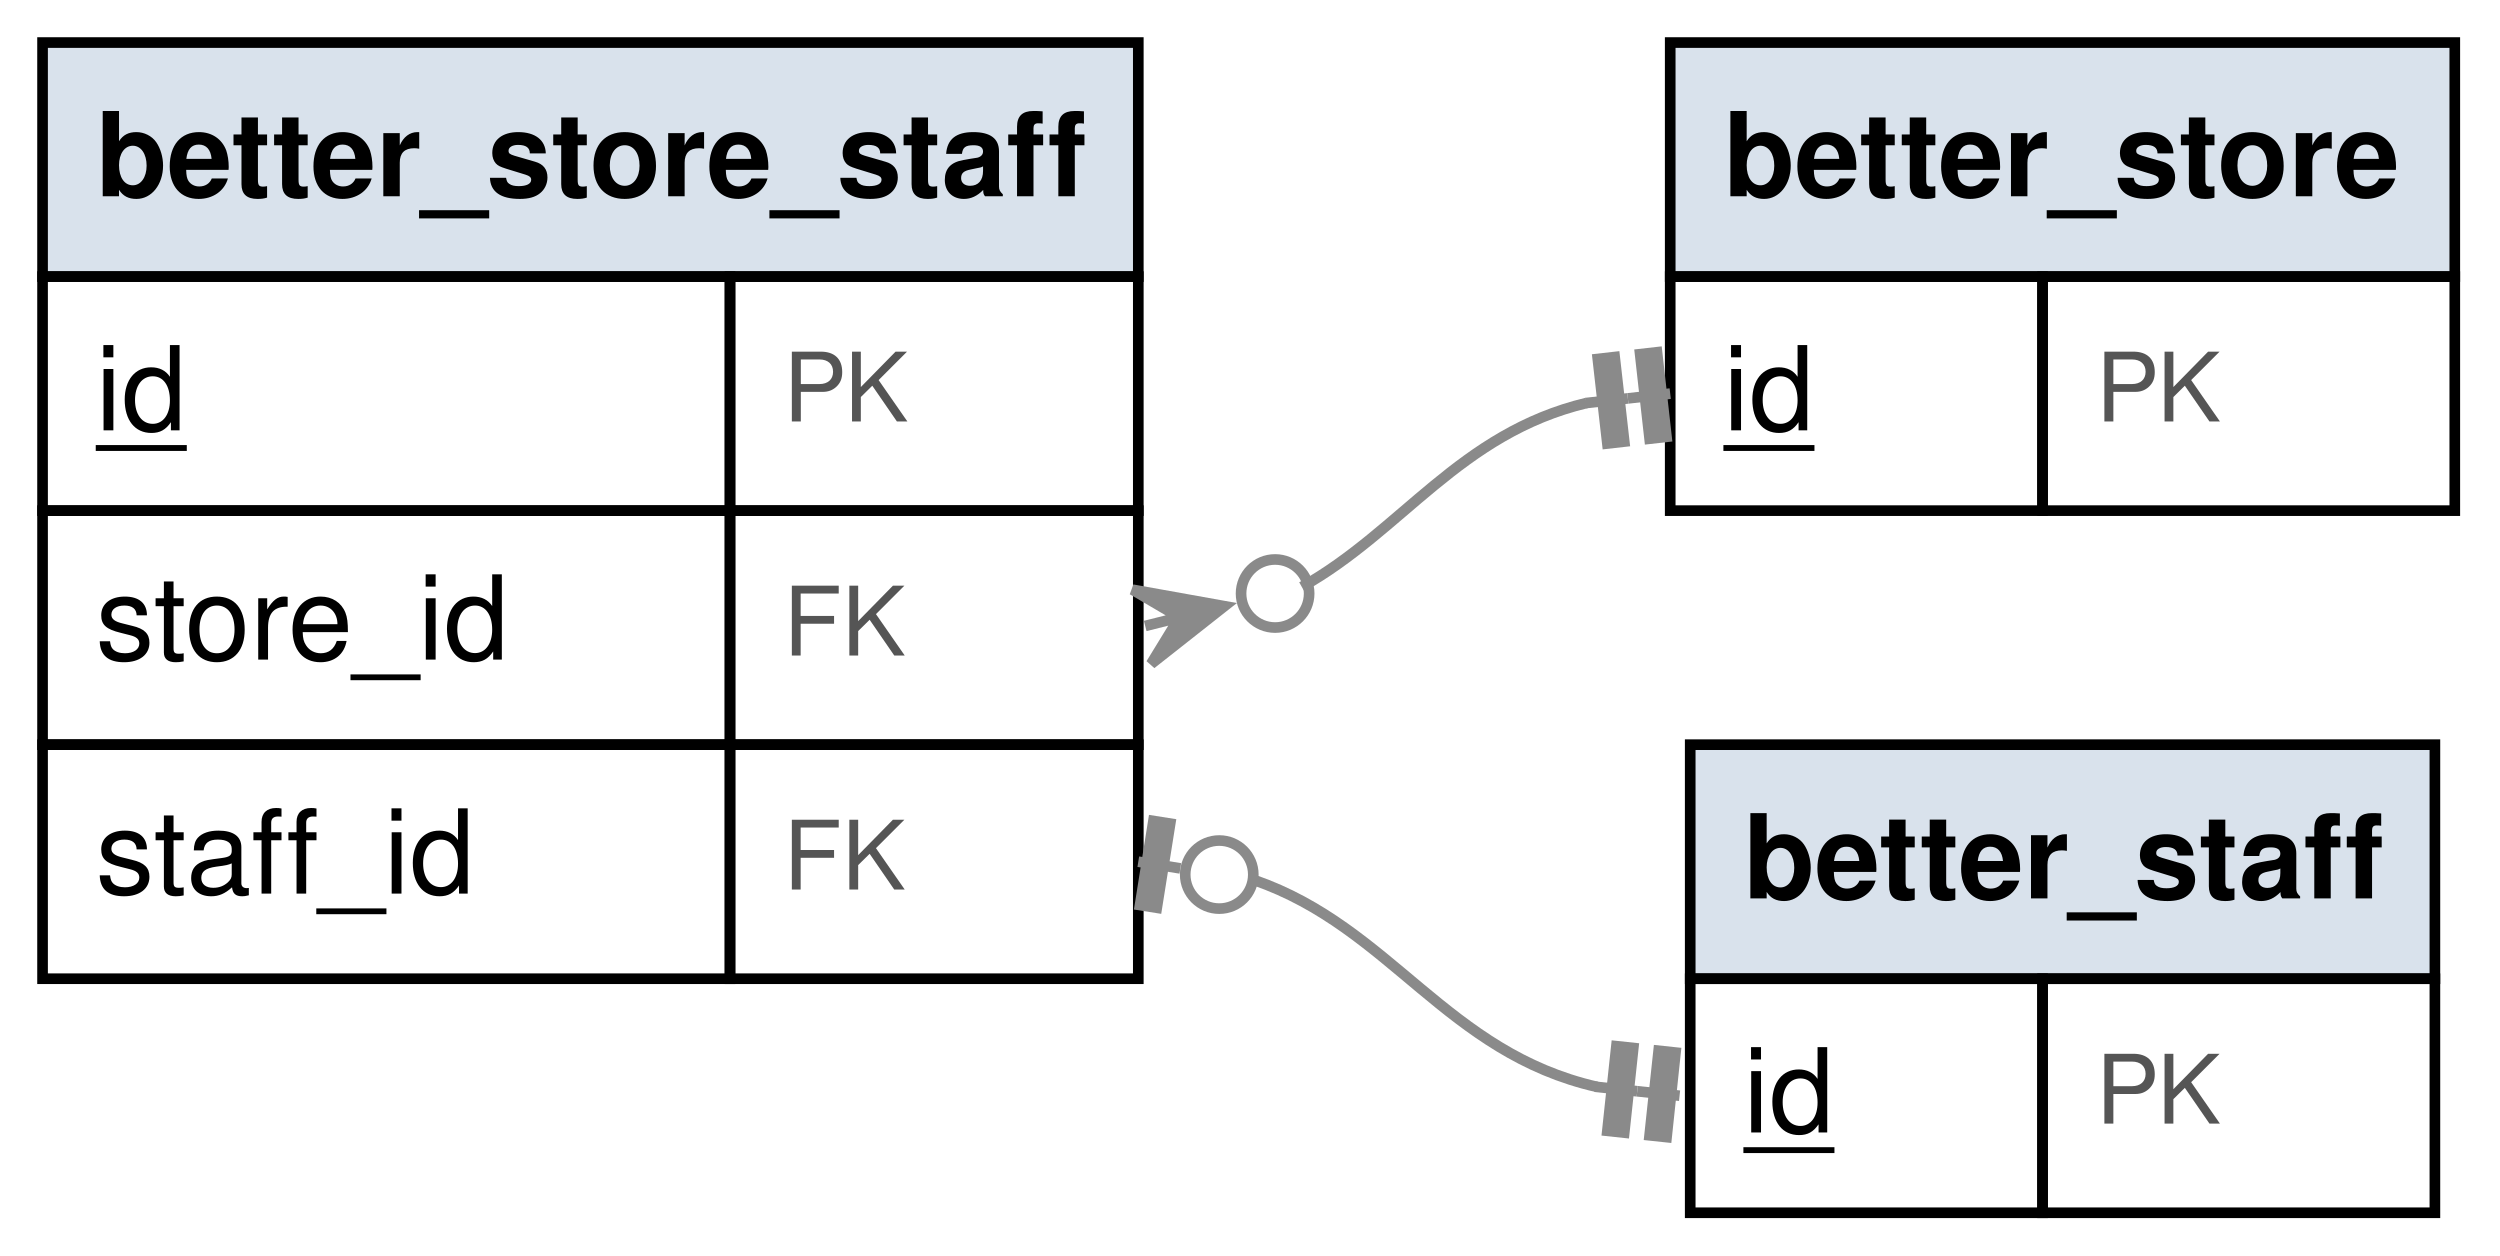
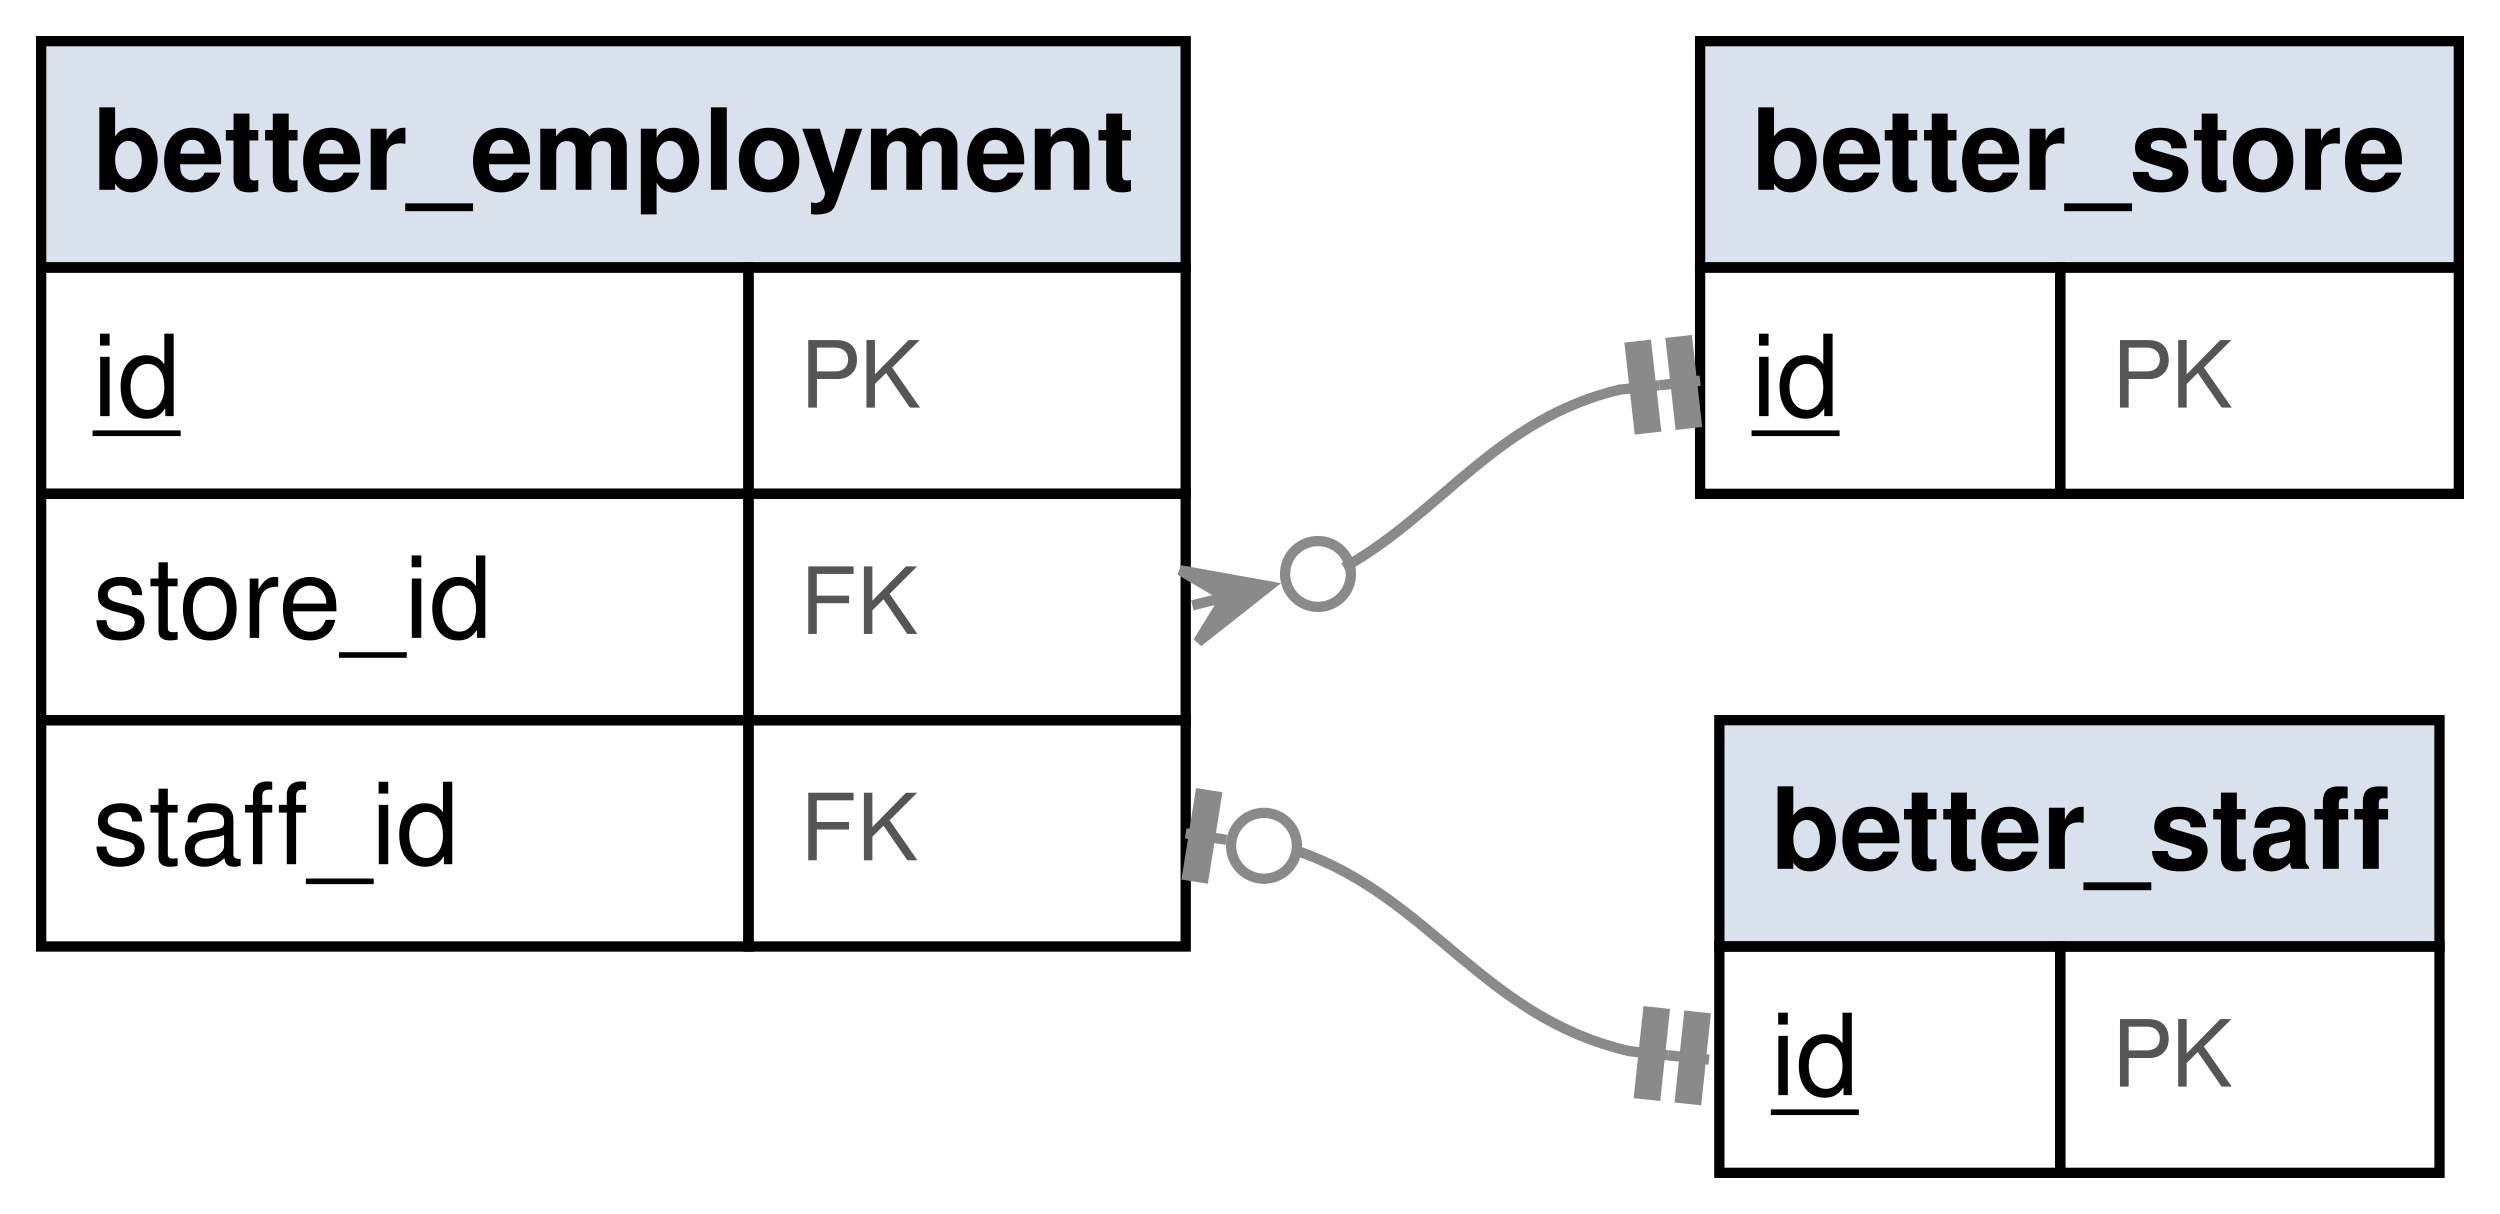
- <svg xmlns="http://www.w3.org/2000/svg" width="235pt" height="118pt" viewBox="0.00 0.00 235.00 118.00">
+ <svg xmlns="http://www.w3.org/2000/svg" width="243pt" height="118pt" viewBox="0.00 0.00 243.00 118.00">
  <g id="graph0" class="graph" transform="scale(1 1) rotate(0) translate(4 114)">
    <g id="node1" class="node">
-       <polygon fill="#d9e2ec" stroke="none" points="153,-88 153,-110 226.75,-110 226.75,-88 153,-88" />
-       <polygon fill="none" stroke="black" points="153,-88 153,-110 226.75,-110 226.75,-88 153,-88" />
-       <text xml:space="preserve" text-anchor="start" x="158" y="-95.55" font-family="Helvetica,sans-Serif" font-weight="bold" font-size="11.00">better_store</text>
-       <polygon fill="none" stroke="black" points="153,-66 153,-88 188,-88 188,-66 153,-66" />
-       <text xml:space="preserve" text-anchor="start" x="158" y="-73.55" font-family="Helvetica,sans-Serif" text-decoration="underline" font-size="11.00">id</text>
-       <polygon fill="none" stroke="black" points="188,-66 188,-88 226.75,-88 226.75,-66 188,-66" />
-       <text xml:space="preserve" text-anchor="start" x="193" y="-74.38" font-family="Helvetica,sans-Serif" font-size="9.00" fill="#555555">PK</text>
+       <polygon fill="#d9e2ec" stroke="none" points="161.25,-88 161.25,-110 235,-110 235,-88 161.25,-88" />
+       <polygon fill="none" stroke="black" points="161.25,-88 161.25,-110 235,-110 235,-88 161.25,-88" />
+       <text xml:space="preserve" text-anchor="start" x="166.25" y="-95.55" font-family="Helvetica,sans-Serif" font-weight="bold" font-size="11.00">better_store</text>
+       <polygon fill="none" stroke="black" points="161.25,-66 161.25,-88 196.25,-88 196.25,-66 161.25,-66" />
+       <text xml:space="preserve" text-anchor="start" x="166.25" y="-73.55" font-family="Helvetica,sans-Serif" text-decoration="underline" font-size="11.00">id</text>
+       <polygon fill="none" stroke="black" points="196.25,-66 196.25,-88 235,-88 235,-66 196.25,-66" />
+       <text xml:space="preserve" text-anchor="start" x="201.25" y="-74.38" font-family="Helvetica,sans-Serif" font-size="9.00" fill="#555555">PK</text>
    </g>
    <g id="node2" class="node">
-       <polygon fill="#d9e2ec" stroke="none" points="154.88,-22 154.88,-44 224.88,-44 224.88,-22 154.88,-22" />
-       <polygon fill="none" stroke="black" points="154.88,-22 154.88,-44 224.88,-44 224.88,-22 154.88,-22" />
-       <text xml:space="preserve" text-anchor="start" x="159.88" y="-29.55" font-family="Helvetica,sans-Serif" font-weight="bold" font-size="11.00">better_staff</text>
-       <polygon fill="none" stroke="black" points="154.88,0 154.88,-22 188,-22 188,0 154.88,0" />
-       <text xml:space="preserve" text-anchor="start" x="159.88" y="-7.55" font-family="Helvetica,sans-Serif" text-decoration="underline" font-size="11.00">id</text>
-       <polygon fill="none" stroke="black" points="188,0 188,-22 224.88,-22 224.88,0 188,0" />
-       <text xml:space="preserve" text-anchor="start" x="193" y="-8.38" font-family="Helvetica,sans-Serif" font-size="9.00" fill="#555555">PK</text>
+       <polygon fill="#d9e2ec" stroke="none" points="163.12,-22 163.12,-44 233.12,-44 233.12,-22 163.12,-22" />
+       <polygon fill="none" stroke="black" points="163.12,-22 163.12,-44 233.12,-44 233.12,-22 163.12,-22" />
+       <text xml:space="preserve" text-anchor="start" x="168.12" y="-29.55" font-family="Helvetica,sans-Serif" font-weight="bold" font-size="11.00">better_staff</text>
+       <polygon fill="none" stroke="black" points="163.12,0 163.12,-22 196.25,-22 196.25,0 163.12,0" />
+       <text xml:space="preserve" text-anchor="start" x="168.12" y="-7.55" font-family="Helvetica,sans-Serif" text-decoration="underline" font-size="11.00">id</text>
+       <polygon fill="none" stroke="black" points="196.25,0 196.25,-22 233.12,-22 233.12,0 196.25,0" />
+       <text xml:space="preserve" text-anchor="start" x="201.25" y="-8.38" font-family="Helvetica,sans-Serif" font-size="9.00" fill="#555555">PK</text>
    </g>
    <g id="node3" class="node">
-       <polygon fill="#d9e2ec" stroke="none" points="0,-88 0,-110 103,-110 103,-88 0,-88" />
-       <polygon fill="none" stroke="black" points="0,-88 0,-110 103,-110 103,-88 0,-88" />
-       <text xml:space="preserve" text-anchor="start" x="5" y="-95.55" font-family="Helvetica,sans-Serif" font-weight="bold" font-size="11.00">better_store_staff</text>
-       <polygon fill="none" stroke="black" points="0,-66 0,-88 64.62,-88 64.62,-66 0,-66" />
+       <polygon fill="#d9e2ec" stroke="none" points="0,-88 0,-110 111.25,-110 111.25,-88 0,-88" />
+       <polygon fill="none" stroke="black" points="0,-88 0,-110 111.25,-110 111.25,-88 0,-88" />
+       <text xml:space="preserve" text-anchor="start" x="5" y="-95.55" font-family="Helvetica,sans-Serif" font-weight="bold" font-size="11.00">better_employment</text>
+       <polygon fill="none" stroke="black" points="0,-66 0,-88 68.75,-88 68.75,-66 0,-66" />
      <text xml:space="preserve" text-anchor="start" x="5" y="-73.55" font-family="Helvetica,sans-Serif" text-decoration="underline" font-size="11.00">id</text>
-       <polygon fill="none" stroke="black" points="64.62,-66 64.62,-88 103,-88 103,-66 64.62,-66" />
-       <text xml:space="preserve" text-anchor="start" x="69.62" y="-74.38" font-family="Helvetica,sans-Serif" font-size="9.00" fill="#555555">PK</text>
-       <polygon fill="none" stroke="black" points="0,-44 0,-66 64.62,-66 64.62,-44 0,-44" />
+       <polygon fill="none" stroke="black" points="68.75,-66 68.75,-88 111.25,-88 111.25,-66 68.75,-66" />
+       <text xml:space="preserve" text-anchor="start" x="73.75" y="-74.38" font-family="Helvetica,sans-Serif" font-size="9.00" fill="#555555">PK</text>
+       <polygon fill="none" stroke="black" points="0,-44 0,-66 68.75,-66 68.75,-44 0,-44" />
      <text xml:space="preserve" text-anchor="start" x="5" y="-52" font-family="Helvetica,sans-Serif" font-size="11.00">store_id</text>
-       <polygon fill="none" stroke="black" points="64.62,-44 64.62,-66 103,-66 103,-44 64.62,-44" />
-       <text xml:space="preserve" text-anchor="start" x="69.62" y="-52.38" font-family="Helvetica,sans-Serif" font-size="9.00" fill="#555555">FK</text>
-       <polygon fill="none" stroke="black" points="0,-22 0,-44 64.62,-44 64.62,-22 0,-22" />
+       <polygon fill="none" stroke="black" points="68.75,-44 68.75,-66 111.25,-66 111.25,-44 68.75,-44" />
+       <text xml:space="preserve" text-anchor="start" x="73.75" y="-52.38" font-family="Helvetica,sans-Serif" font-size="9.00" fill="#555555">FK</text>
+       <polygon fill="none" stroke="black" points="0,-22 0,-44 68.75,-44 68.75,-22 0,-22" />
      <text xml:space="preserve" text-anchor="start" x="5" y="-30" font-family="Helvetica,sans-Serif" font-size="11.00">staff_id</text>
-       <polygon fill="none" stroke="black" points="64.62,-22 64.62,-44 103,-44 103,-22 64.62,-22" />
-       <text xml:space="preserve" text-anchor="start" x="69.62" y="-30.38" font-family="Helvetica,sans-Serif" font-size="9.00" fill="#555555">FK</text>
+       <polygon fill="none" stroke="black" points="68.75,-22 68.75,-44 111.25,-44 111.25,-22 68.75,-22" />
+       <text xml:space="preserve" text-anchor="start" x="73.75" y="-30.38" font-family="Helvetica,sans-Serif" font-size="9.00" fill="#555555">FK</text>
    </g>
    <g id="edge1" class="edge">
-       <path fill="none" stroke="#8a8a8a" d="M118.37,-58.83C127.8,-64.1 133.21,-73.26 145.14,-76.12" />
-       <polygon fill="#8a8a8a" stroke="#8a8a8a" points="111.09,-57.02 104.2,-51.59 106.88,-55.97 103.65,-55.16 103.65,-55.16 103.65,-55.16 106.88,-55.97 102.45,-58.57 111.09,-57.02" />
-       <ellipse fill="none" stroke="#8a8a8a" cx="115.86" cy="-58.21" rx="3.2" ry="3.2" />
-       <polygon fill="#8a8a8a" stroke="#8a8a8a" points="152.65,-72.94 151.76,-80.89 150.17,-80.71 151.06,-72.76 152.65,-72.94" />
-       <polyline fill="none" stroke="#8a8a8a" points="153,-77 149.02,-76.55" />
-       <polygon fill="#8a8a8a" stroke="#8a8a8a" points="148.68,-72.49 147.78,-80.44 146.19,-80.26 147.09,-72.31 148.68,-72.49" />
-       <polyline fill="none" stroke="#8a8a8a" points="149.02,-76.55 145.05,-76.11" />
+       <path fill="none" stroke="#8a8a8a" d="M126.62,-58.83C136.05,-64.1 141.46,-73.26 153.39,-76.12" />
+       <polygon fill="#8a8a8a" stroke="#8a8a8a" points="119.34,-57.02 112.45,-51.59 115.13,-55.97 111.9,-55.16 111.9,-55.16 111.9,-55.16 115.13,-55.97 110.7,-58.57 119.34,-57.02" />
+       <ellipse fill="none" stroke="#8a8a8a" cx="124.11" cy="-58.21" rx="3.2" ry="3.2" />
+       <polygon fill="#8a8a8a" stroke="#8a8a8a" points="160.9,-72.94 160.01,-80.89 158.42,-80.71 159.31,-72.76 160.9,-72.94" />
+       <polyline fill="none" stroke="#8a8a8a" points="161.25,-77 157.27,-76.55" />
+       <polygon fill="#8a8a8a" stroke="#8a8a8a" points="156.93,-72.49 156.03,-80.44 154.44,-80.26 155.34,-72.31 156.93,-72.49" />
+       <polyline fill="none" stroke="#8a8a8a" points="157.27,-76.55 153.3,-76.11" />
    </g>
    <g id="edge2" class="edge">
-       <path fill="none" stroke="#8a8a8a" d="M113.9,-31.27C126.76,-26.82 131.97,-15.05 146.13,-11.83" />
-       <polygon fill="#8a8a8a" stroke="#8a8a8a" points="104.42,-36.83 103.16,-28.92 104.74,-28.67 106,-36.58 104.42,-36.83" />
-       <polyline fill="none" stroke="#8a8a8a" points="103,-33 106.95,-32.37" />
-       <ellipse fill="none" stroke="#8a8a8a" cx="110.61" cy="-31.79" rx="3.2" ry="3.2" />
-       <polygon fill="#8a8a8a" stroke="#8a8a8a" points="152.66,-7.11 153.5,-15.06 151.91,-15.23 151.06,-7.28 152.66,-7.11" />
-       <polyline fill="none" stroke="#8a8a8a" points="153.88,-11 149.9,-11.42" />
-       <polygon fill="#8a8a8a" stroke="#8a8a8a" points="148.68,-7.53 149.53,-15.49 147.94,-15.66 147.09,-7.7 148.68,-7.53" />
-       <polyline fill="none" stroke="#8a8a8a" points="149.9,-11.42 145.92,-11.85" />
+       <path fill="none" stroke="#8a8a8a" d="M122.15,-31.27C135.01,-26.82 140.22,-15.05 154.38,-11.83" />
+       <polygon fill="#8a8a8a" stroke="#8a8a8a" points="112.67,-36.83 111.41,-28.92 112.99,-28.67 114.25,-36.58 112.67,-36.83" />
+       <polyline fill="none" stroke="#8a8a8a" points="111.25,-33 115.2,-32.37" />
+       <ellipse fill="none" stroke="#8a8a8a" cx="118.86" cy="-31.79" rx="3.2" ry="3.2" />
+       <polygon fill="#8a8a8a" stroke="#8a8a8a" points="160.91,-7.11 161.75,-15.06 160.16,-15.23 159.31,-7.28 160.91,-7.11" />
+       <polyline fill="none" stroke="#8a8a8a" points="162.12,-11 158.15,-11.42" />
+       <polygon fill="#8a8a8a" stroke="#8a8a8a" points="156.93,-7.53 157.78,-15.49 156.19,-15.66 155.34,-7.7 156.93,-7.53" />
+       <polyline fill="none" stroke="#8a8a8a" points="158.15,-11.42 154.17,-11.85" />
    </g>
  </g>
</svg>
